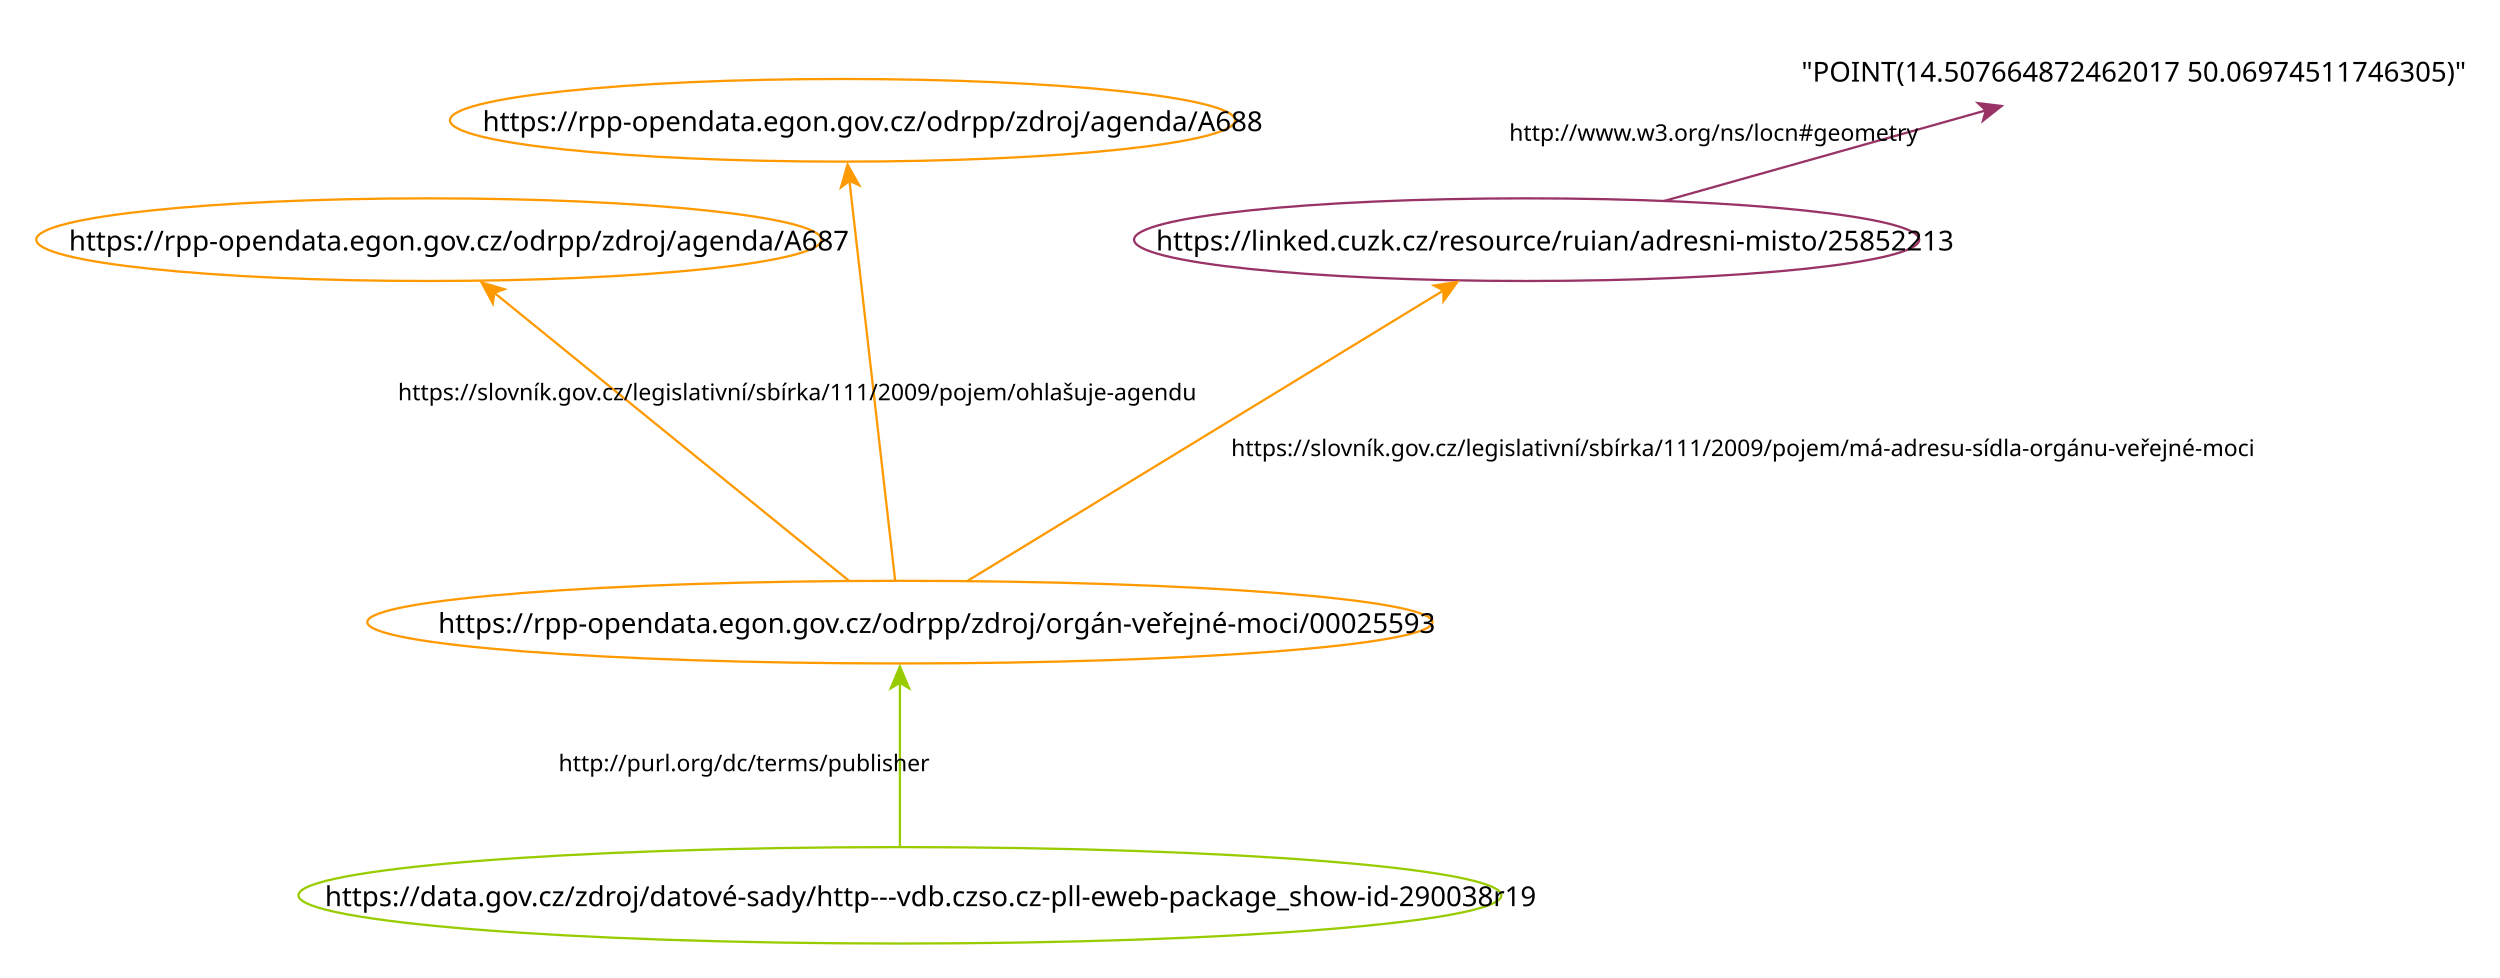
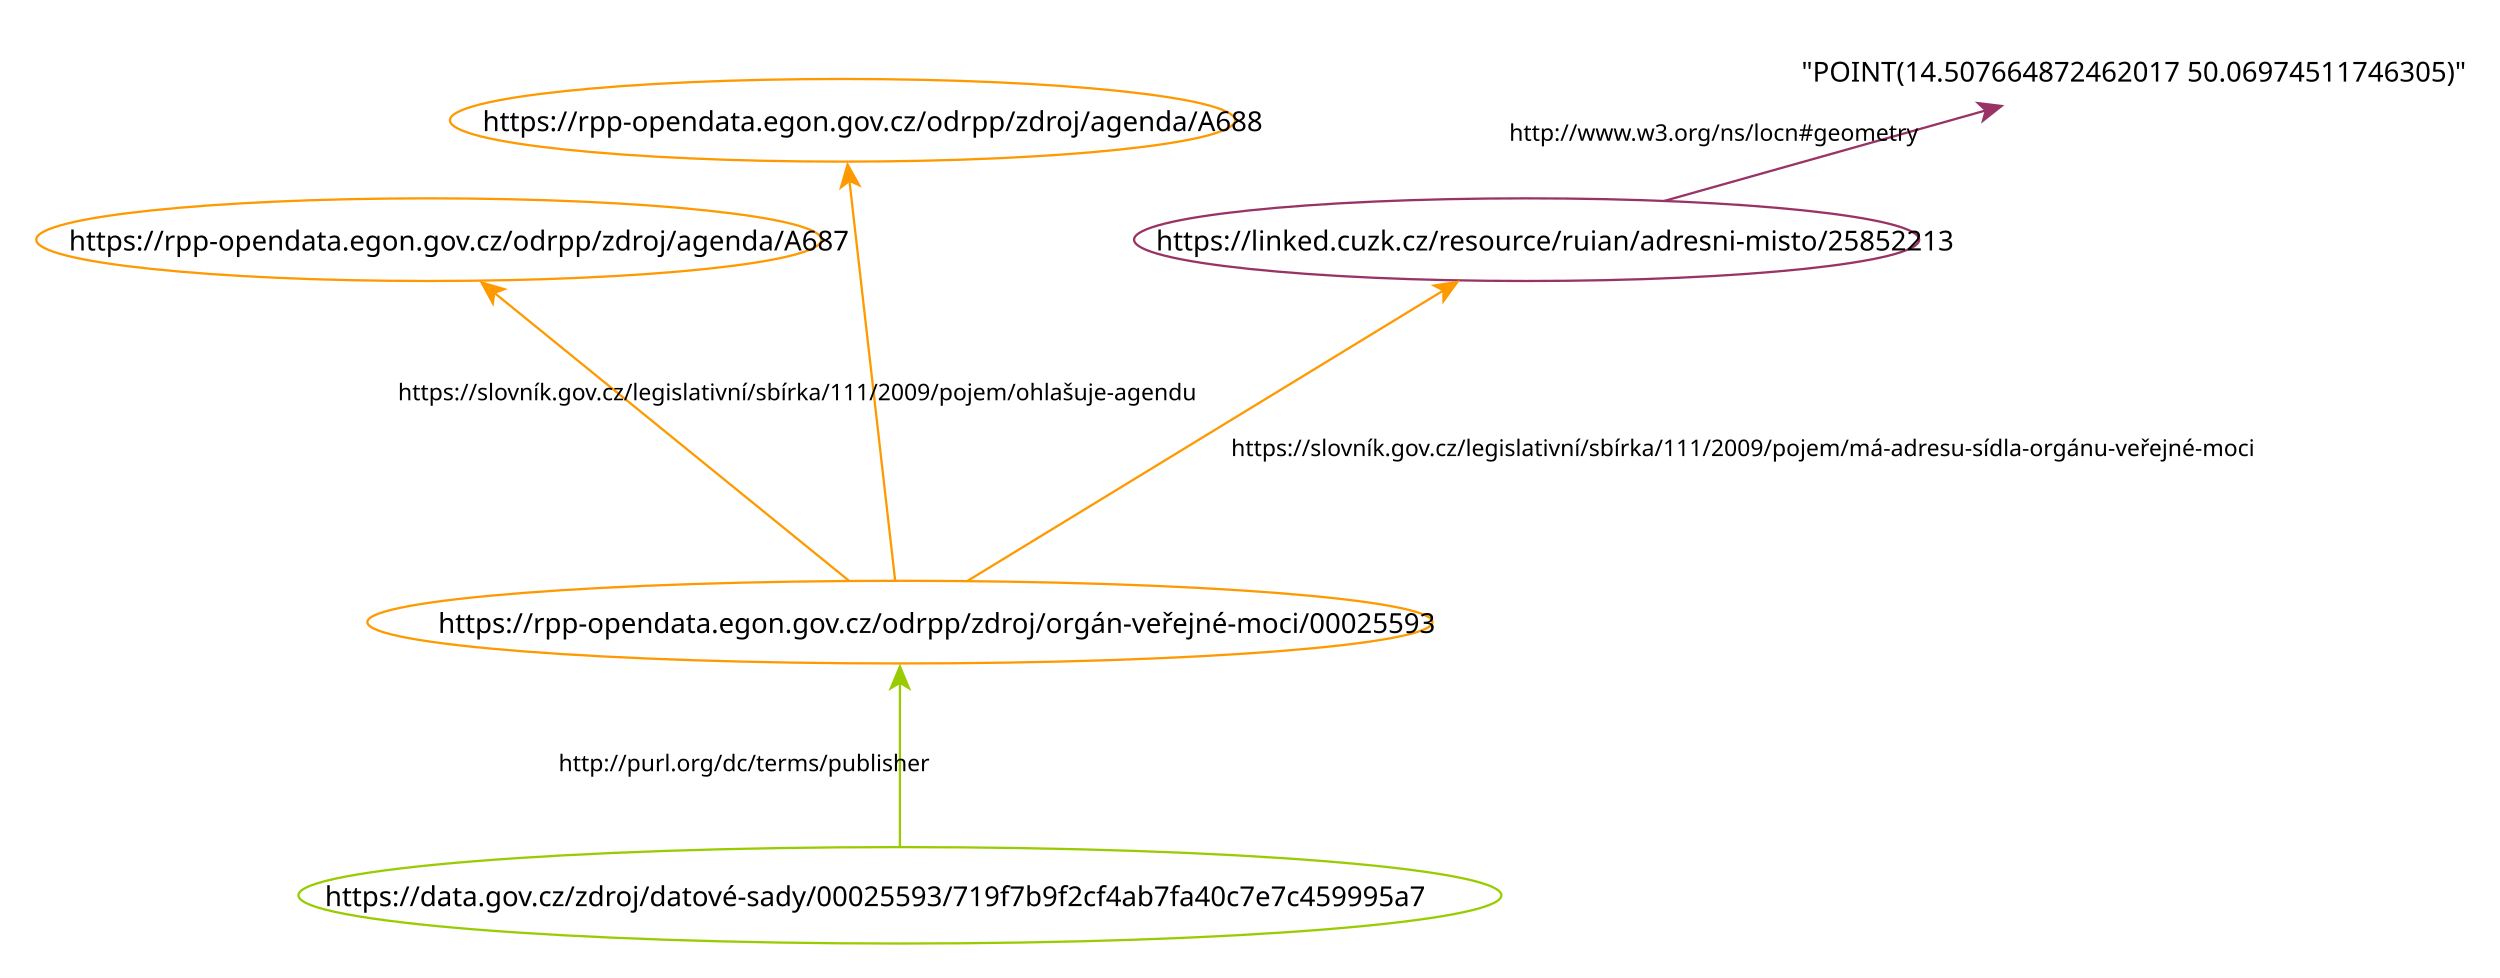
<svg xmlns="http://www.w3.org/2000/svg" fill-opacity="1" color-rendering="auto" color-interpolation="auto" text-rendering="auto" stroke="black" stroke-linecap="square" width="1089" stroke-miterlimit="10" shape-rendering="auto" stroke-opacity="1" fill="black" stroke-dasharray="none" font-weight="normal" stroke-width="1" height="426" font-family="'Dialog'" font-style="normal" stroke-linejoin="miter" font-size="12px" stroke-dashoffset="0" image-rendering="auto">
  <defs id="genericDefs" />
  <g>
    <defs id="defs1">
      <clipPath clipPathUnits="userSpaceOnUse" id="clipPath1">
        <path d="M0 0 L1089 0 L1089 426 L0 426 L0 0 Z" />
      </clipPath>
      <clipPath clipPathUnits="userSpaceOnUse" id="clipPath2">
        <path d="M44 -56 L1133 -56 L1133 370 L44 370 L44 -56 Z" />
      </clipPath>
    </defs>
    <g fill="white" text-rendering="geometricPrecision" shape-rendering="geometricPrecision" transform="translate(-44,56)" stroke="white">
      <rect x="44" width="1089" height="426" y="-56" clip-path="url(#clipPath2)" stroke="none" />
    </g>
    <g stroke-linecap="butt" transform="matrix(1,0,0,1,-44,56)" fill="rgb(153,204,0)" text-rendering="geometricPrecision" shape-rendering="geometricPrecision" stroke="rgb(153,204,0)" stroke-miterlimit="1.45">
      <ellipse rx="262" fill="none" ry="21" clip-path="url(#clipPath2)" cx="436" cy="334" />
-       <text x="185.538" y="338.714" clip-path="url(#clipPath2)" fill="black" font-family="sans-serif" stroke="none" xml:space="preserve">https://data.gov.cz/zdroj/datové-sady/http---vdb.czso.cz-pll-eweb-package_show-id-290038r19</text>
+       <text x="185.538" y="338.714" clip-path="url(#clipPath2)" fill="black" font-family="sans-serif" stroke="none" xml:space="preserve">https://data.gov.cz/zdroj/datové-sady/00025593/719f7b9f2cf4ab7fa40c7e7c459995a7</text>
      <ellipse clip-path="url(#clipPath2)" fill="none" rx="232" cx="436" ry="18" cy="215" stroke="rgb(255,153,0)" />
      <text x="234.871" y="219.714" clip-path="url(#clipPath2)" fill="black" font-family="sans-serif" stroke="none" xml:space="preserve">https://rpp-opendata.egon.gov.cz/odrpp/zdroj/orgán-veřejné-moci/00025593</text>
      <ellipse clip-path="url(#clipPath2)" fill="none" rx="171" cx="230.8" ry="18" cy="48.4" stroke="rgb(255,153,0)" />
      <text x="74.021" y="53.114" clip-path="url(#clipPath2)" fill="black" font-family="sans-serif" stroke="none" xml:space="preserve">https://rpp-opendata.egon.gov.cz/odrpp/zdroj/agenda/A687</text>
      <ellipse clip-path="url(#clipPath2)" fill="none" rx="171" cx="411" ry="18" cy="-3.6" stroke="rgb(255,153,0)" />
      <text x="254.221" y="1.114" clip-path="url(#clipPath2)" fill="black" font-family="sans-serif" stroke="none" xml:space="preserve">https://rpp-opendata.egon.gov.cz/odrpp/zdroj/agenda/A688</text>
      <ellipse clip-path="url(#clipPath2)" fill="none" rx="171" cx="709" ry="18" cy="48.4" stroke="rgb(153,51,102)" />
      <text x="547.583" y="53.114" clip-path="url(#clipPath2)" fill="black" font-family="sans-serif" stroke="none" xml:space="preserve">https://linked.cuzk.cz/resource/ruian/adresni-misto/25852213</text>
      <text x="828.691" y="-20.468" clip-path="url(#clipPath2)" fill="black" font-family="sans-serif" stroke="none" xml:space="preserve">"POINT(14.507664872462017 50.06974511746305)"</text>
      <path fill="none" d="M436 313 L436 241" clip-path="url(#clipPath2)" />
      <path d="M436 233 L431 245 L436 242 L441 245 Z" clip-path="url(#clipPath2)" stroke="none" />
    </g>
    <g font-size="10px" stroke-linecap="butt" transform="matrix(1,0,0,1,-44,56)" text-rendering="geometricPrecision" font-family="sans-serif" shape-rendering="geometricPrecision" stroke-miterlimit="1.45">
      <text x="287.301" xml:space="preserve" y="279.928" clip-path="url(#clipPath2)" stroke="none">http://purl.org/dc/terms/publisher</text>
    </g>
    <g stroke-linecap="butt" transform="matrix(1,0,0,1,-44,56)" fill="rgb(255,153,0)" text-rendering="geometricPrecision" shape-rendering="geometricPrecision" stroke="rgb(255,153,0)" stroke-miterlimit="1.45">
      <path fill="none" d="M413.93 197.082 L258.997 71.293" clip-path="url(#clipPath2)" />
      <path d="M252.786 66.251 L258.951 77.696 L259.774 71.923 L265.254 69.933 Z" clip-path="url(#clipPath2)" stroke="none" />
      <path fill="none" d="M433.942 197.001 L413.967 22.347" clip-path="url(#clipPath2)" />
      <path d="M413.058 14.399 L409.454 26.889 L414.081 23.34 L419.389 25.753 Z" clip-path="url(#clipPath2)" stroke="none" />
    </g>
    <g font-size="10px" stroke-linecap="butt" transform="matrix(1,0,0,1,-44,56)" text-rendering="geometricPrecision" font-family="sans-serif" shape-rendering="geometricPrecision" stroke-miterlimit="1.45">
      <text x="217.357" xml:space="preserve" y="118.348" clip-path="url(#clipPath2)" stroke="none">https://slovník.gov.cz/legislativní/sbírka/111/2009/pojem/ohlašuje-agendu</text>
    </g>
    <g stroke-linecap="butt" transform="matrix(1,0,0,1,-44,56)" fill="rgb(255,153,0)" text-rendering="geometricPrecision" shape-rendering="geometricPrecision" stroke="rgb(255,153,0)" stroke-miterlimit="1.45">
      <path fill="none" d="M465.26 197.144 L673.105 70.305" clip-path="url(#clipPath2)" />
      <path d="M679.933 66.138 L667.086 68.121 L672.251 70.826 L672.295 76.657 Z" clip-path="url(#clipPath2)" stroke="none" />
    </g>
    <g font-size="10px" stroke-linecap="butt" transform="matrix(1,0,0,1,-44,56)" text-rendering="geometricPrecision" font-family="sans-serif" shape-rendering="geometricPrecision" stroke-miterlimit="1.45">
      <text x="580.287" xml:space="preserve" y="142.668" clip-path="url(#clipPath2)" stroke="none">https://slovník.gov.cz/legislativní/sbírka/111/2009/pojem/má-adresu-sídla-orgánu-veřejné-moci</text>
    </g>
    <g stroke-linecap="butt" transform="matrix(1,0,0,1,-44,56)" fill="rgb(153,51,102)" text-rendering="geometricPrecision" shape-rendering="geometricPrecision" stroke="rgb(153,51,102)" stroke-miterlimit="1.45">
      <path fill="none" d="M768.895 31.54 L909.411 -8.014" clip-path="url(#clipPath2)" />
      <path d="M917.112 -10.181 L904.206 -11.743 L908.449 -7.743 L906.916 -2.117 Z" clip-path="url(#clipPath2)" stroke="none" />
    </g>
    <g font-size="10px" stroke-linecap="butt" transform="matrix(1,0,0,1,-44,56)" text-rendering="geometricPrecision" font-family="sans-serif" shape-rendering="geometricPrecision" stroke-miterlimit="1.45">
      <text x="701.409" xml:space="preserve" y="5.328" clip-path="url(#clipPath2)" stroke="none">http://www.w3.org/ns/locn#geometry</text>
    </g>
  </g>
</svg>
